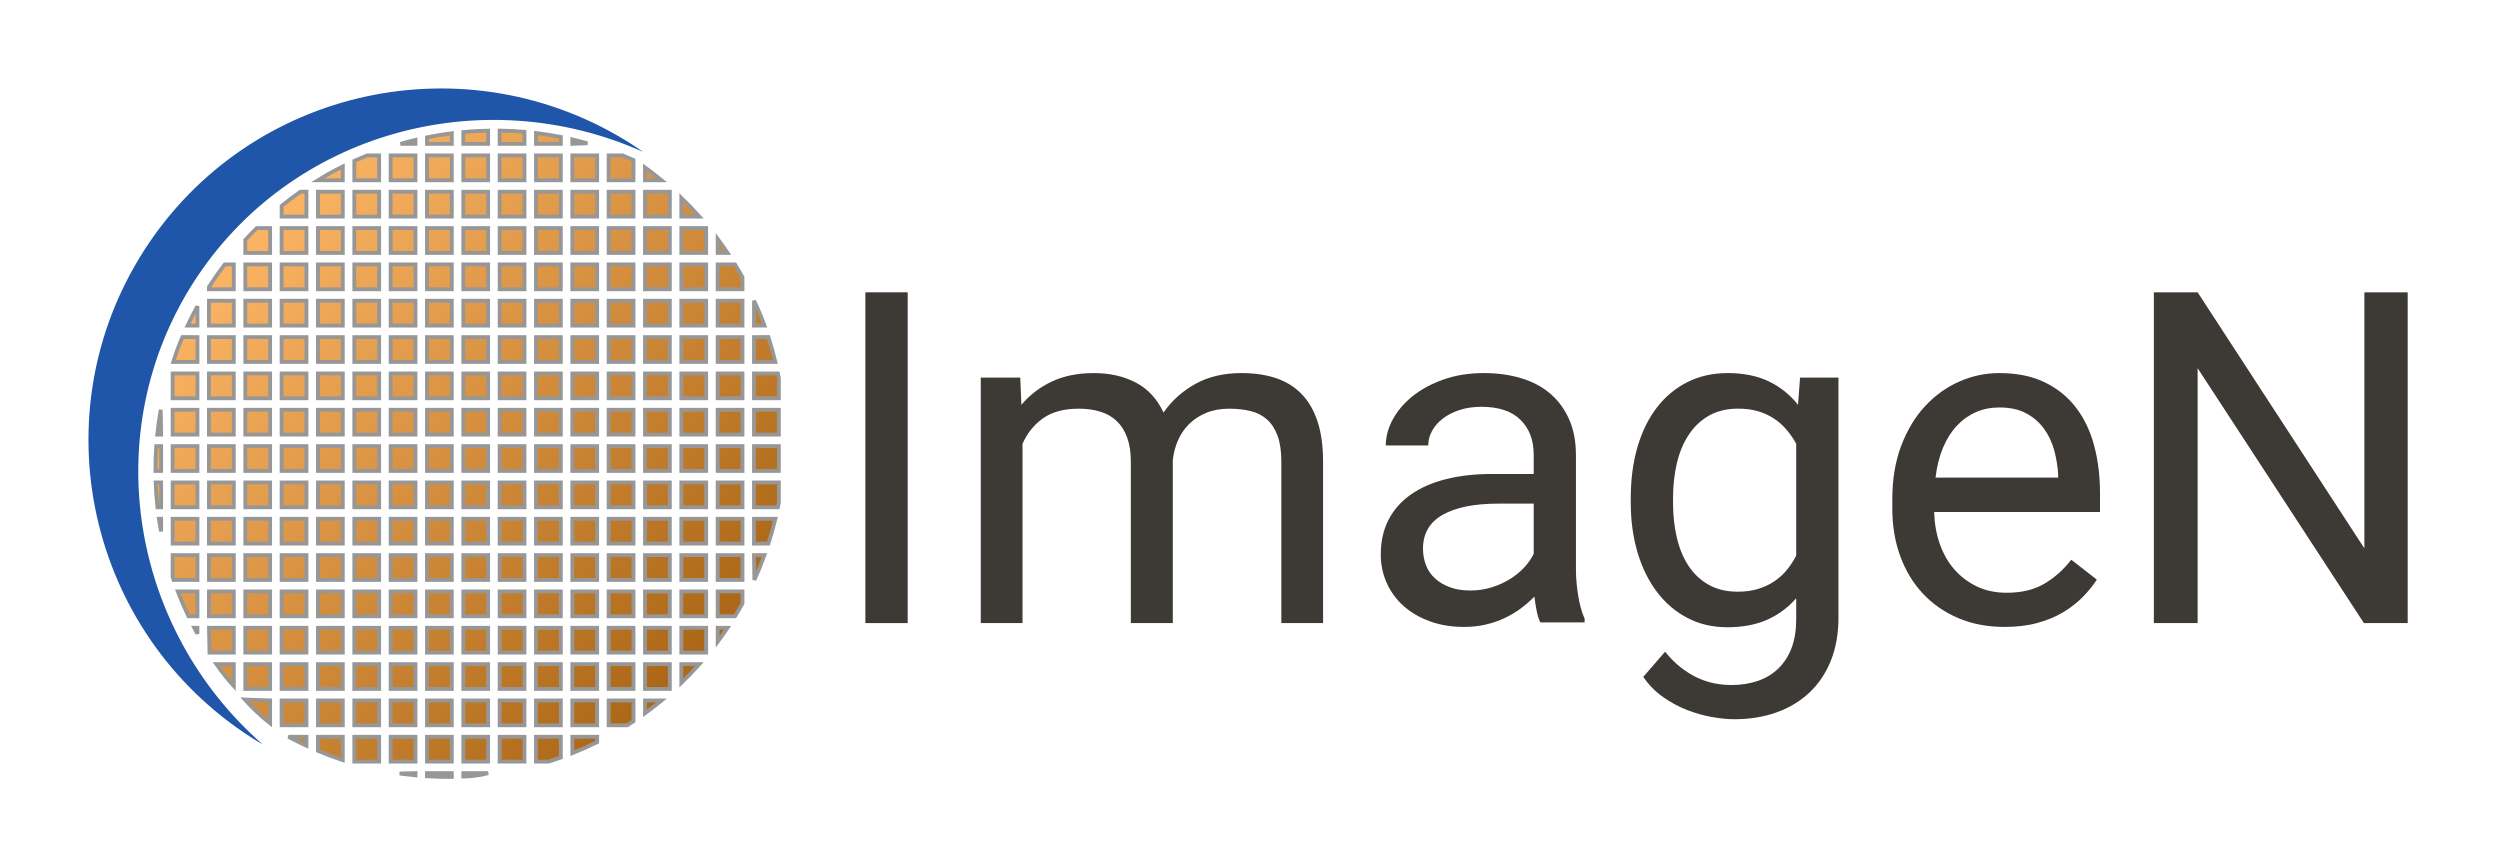
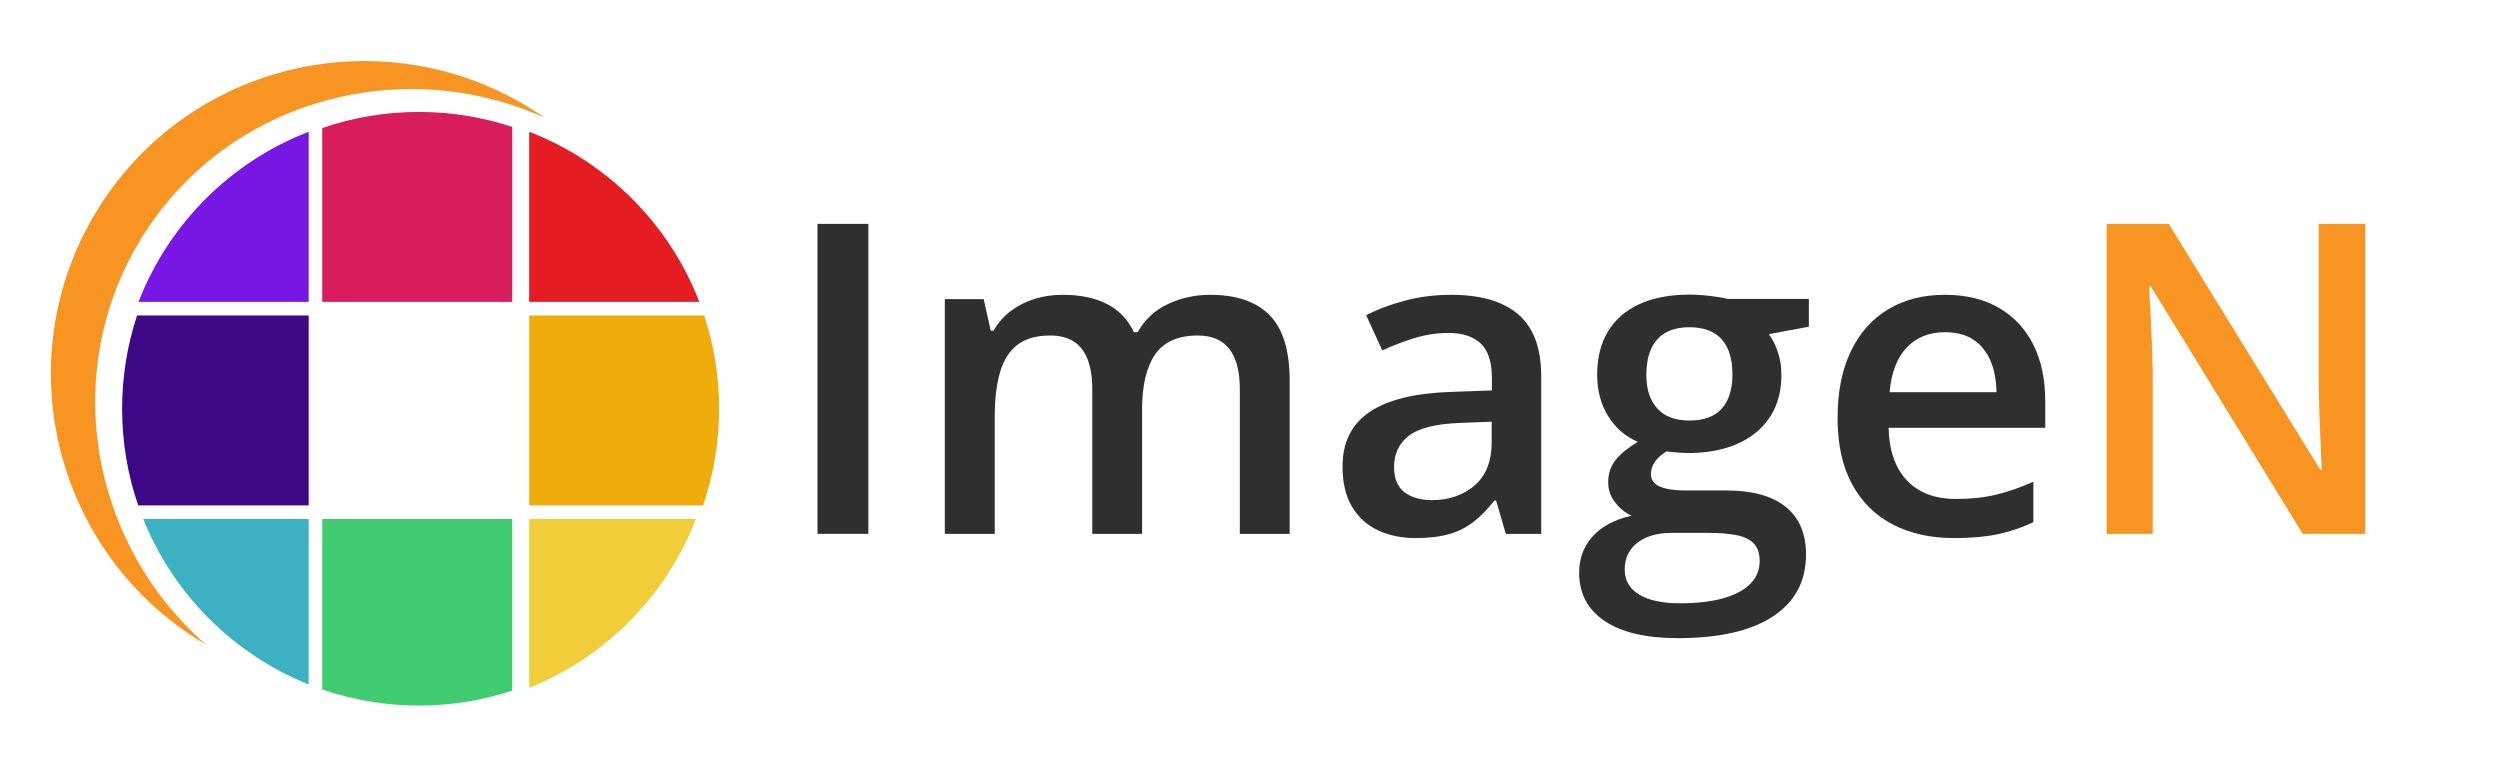
- <svg xmlns="http://www.w3.org/2000/svg" width="650px" height="225px" viewBox="0 0 650 225" version="1.1">
-   <defs>
-     <linearGradient x1="16.948%" y1="15.182%" x2="85.742%" y2="80.872%" id="linearGradient-1">
-       <stop stop-color="#FAB464" offset="0%" />
-       <stop stop-color="#AD6817" offset="100%" />
-     </linearGradient>
-   </defs>
-   <g id="imagen-horizontal-logo" stroke="none" stroke-width="1" fill="none" fill-rule="evenodd">
-     <g id="Mark" transform="translate(23, 23)">
-       <path d="M94.471,178.011 L94.471,178.994 C94.141,178.998 93.81,179 93.479,179 C91.643,179 89.82,178.943 88.012,178.832 L88.012,178.011 L94.471,178.011 Z M103.919,178.011 C101.789,178.637 99.635,178.814 97.461,178.911 L97.46,178.011 Z M85.023,178.011 L85.023,178.597 C83.864,178.486 82.712,178.352 81.567,178.196 L80.911,178.102 L85.023,178.011 Z M122.813,168.564 L122.814,173.962 C121.764,174.336 120.704,174.69 119.636,175.024 L116.355,175.022 L116.355,168.564 L122.813,168.564 Z M113.366,168.564 L113.366,175.022 L106.907,175.022 L106.907,168.564 L113.366,168.564 Z M103.918,168.564 L103.918,175.022 L97.46,175.022 L97.46,168.564 L103.918,168.564 Z M94.471,168.564 L94.471,175.022 L88.012,175.022 L88.012,168.564 L94.471,168.564 Z M85.024,168.564 L85.024,175.022 L78.565,175.022 L78.565,168.564 L85.024,168.564 Z M75.576,168.564 L75.576,175.022 L69.118,175.022 L69.118,168.564 L75.576,168.564 Z M66.129,168.564 L66.128,174.641 C63.936,173.92 61.782,173.115 59.67,172.23 L59.67,168.564 L66.129,168.564 Z M132.26,168.564 L132.261,169.959 C130.155,171.002 128.001,171.963 125.803,172.837 L125.802,168.564 L132.26,168.564 Z M56.681,168.564 L56.681,170.91 C55.094,170.174 53.532,169.391 51.998,168.563 L56.681,168.564 Z M141.708,159.116 L141.707,164.522 C141.168,164.879 140.624,165.231 140.076,165.576 L135.249,165.575 L135.249,159.116 L141.708,159.116 Z M40.643,158.878 L47.234,159.116 L47.234,165.065 C44.726,163.109 42.631,161.043 40.643,158.878 Z M132.26,159.116 L132.26,165.575 L125.802,165.575 L125.802,159.116 L132.26,159.116 Z M122.813,159.116 L122.813,165.575 L116.355,165.575 L116.355,159.116 L122.813,159.116 Z M113.366,159.116 L113.366,165.575 L106.907,165.575 L106.907,159.116 L113.366,159.116 Z M103.918,159.116 L103.918,165.575 L97.46,165.575 L97.46,159.116 L103.918,159.116 Z M94.471,159.116 L94.471,165.575 L88.012,165.575 L88.012,159.116 L94.471,159.116 Z M85.024,159.116 L85.024,165.575 L78.565,165.575 L78.565,159.116 L85.024,159.116 Z M75.576,159.116 L75.576,165.575 L69.118,165.575 L69.118,159.116 L75.576,159.116 Z M66.129,159.116 L66.129,165.575 L59.67,165.575 L59.67,159.116 L66.129,159.116 Z M56.681,159.116 L56.681,165.575 L50.223,165.575 L50.223,159.116 L56.681,159.116 Z M144.697,159.116 L149.022,159.118 C147.616,160.273 146.174,161.386 144.697,162.454 L144.697,159.116 Z M151.155,149.669 L151.155,156.127 L144.697,156.127 L144.697,149.669 L151.155,149.669 Z M141.708,149.669 L141.708,156.127 L135.249,156.127 L135.249,149.669 L141.708,149.669 Z M132.26,149.669 L132.26,156.127 L125.802,156.127 L125.802,149.669 L132.26,149.669 Z M122.813,149.669 L122.813,156.127 L116.355,156.127 L116.355,149.669 L122.813,149.669 Z M113.366,149.669 L113.366,156.127 L106.907,156.127 L106.907,149.669 L113.366,149.669 Z M103.918,149.669 L103.918,156.127 L97.46,156.127 L97.46,149.669 L103.918,149.669 Z M94.471,149.669 L94.471,156.127 L88.012,156.127 L88.012,149.669 L94.471,149.669 Z M85.024,149.669 L85.024,156.127 L78.565,156.127 L78.565,149.669 L85.024,149.669 Z M75.576,149.669 L75.576,156.127 L69.118,156.127 L69.118,149.669 L75.576,149.669 Z M66.129,149.669 L66.129,156.127 L59.67,156.127 L59.67,149.669 L66.129,149.669 Z M56.681,149.669 L56.681,156.127 L50.223,156.127 L50.223,149.669 L56.681,149.669 Z M47.234,149.669 L47.234,156.127 L40.776,156.127 L40.776,149.669 L47.234,149.669 Z M37.787,149.669 L37.787,155.373 C36.092,153.533 34.625,151.631 33.253,149.67 L37.787,149.669 Z M154.144,149.669 L158.849,149.671 C157.344,151.36 155.775,152.991 154.145,154.559 L154.144,149.669 Z M160.602,140.222 L160.602,146.68 L154.144,146.68 L154.144,140.222 L160.602,140.222 Z M151.155,140.222 L151.155,146.68 L144.697,146.68 L144.697,140.222 L151.155,140.222 Z M141.708,140.222 L141.708,146.68 L135.249,146.68 L135.249,140.222 L141.708,140.222 Z M132.26,140.222 L132.26,146.68 L125.802,146.68 L125.802,140.222 L132.26,140.222 Z M122.813,140.222 L122.813,146.68 L116.355,146.68 L116.355,140.222 L122.813,140.222 Z M113.366,140.222 L113.366,146.68 L106.907,146.68 L106.907,140.222 L113.366,140.222 Z M103.918,140.222 L103.918,146.68 L97.46,146.68 L97.46,140.222 L103.918,140.222 Z M94.471,140.222 L94.471,146.68 L88.012,146.68 L88.012,140.222 L94.471,140.222 Z M85.024,140.222 L85.024,146.68 L78.565,146.68 L78.565,140.222 L85.024,140.222 Z M75.576,140.222 L75.576,146.68 L69.118,146.68 L69.118,140.222 L75.576,140.222 Z M66.129,140.222 L66.129,146.68 L59.67,146.68 L59.67,140.222 L66.129,140.222 Z M56.681,140.222 L56.681,146.68 L50.223,146.68 L50.223,140.222 L56.681,140.222 Z M47.234,140.222 L47.234,146.68 L40.776,146.68 L40.776,140.222 L47.234,140.222 Z M37.787,140.222 L37.787,146.68 L31.471,146.681 L31.339,140.222 L37.787,140.222 Z M163.592,140.222 L166.175,140.222 C165.345,141.459 164.483,142.673 163.592,143.864 L163.592,140.222 Z M28.339,140.222 L28.339,141.779 C28.054,141.263 27.775,140.744 27.5,140.222 L28.339,140.222 Z M170.05,130.774 L170.052,133.887 C169.424,135.018 168.772,136.133 168.097,137.233 L163.591,137.233 L163.591,130.774 L170.05,130.774 Z M160.602,130.774 L160.602,137.233 L154.144,137.233 L154.144,130.774 L160.602,130.774 Z M151.155,130.774 L151.155,137.233 L144.697,137.233 L144.697,130.774 L151.155,130.774 Z M141.708,130.774 L141.708,137.233 L135.249,137.233 L135.249,130.774 L141.708,130.774 Z M132.26,130.774 L132.26,137.233 L125.802,137.233 L125.802,130.774 L132.26,130.774 Z M122.813,130.774 L122.813,137.233 L116.355,137.233 L116.355,130.774 L122.813,130.774 Z M113.366,130.774 L113.366,137.233 L106.907,137.233 L106.907,130.774 L113.366,130.774 Z M103.918,130.774 L103.918,137.233 L97.46,137.233 L97.46,130.774 L103.918,130.774 Z M94.471,130.774 L94.471,137.233 L88.012,137.233 L88.012,130.774 L94.471,130.774 Z M85.024,130.774 L85.024,137.233 L78.565,137.233 L78.565,130.774 L85.024,130.774 Z M75.576,130.774 L75.576,137.233 L69.118,137.233 L69.118,130.774 L75.576,130.774 Z M66.129,130.774 L66.129,137.233 L59.67,137.233 L59.67,130.774 L66.129,130.774 Z M56.681,130.774 L56.681,137.233 L50.223,137.233 L50.223,130.774 L56.681,130.774 Z M47.234,130.774 L47.234,137.233 L40.776,137.233 L40.776,130.774 L47.234,130.774 Z M37.787,130.774 L37.787,137.233 L31.328,137.233 L31.328,130.774 L37.787,130.774 Z M28.339,130.774 L28.339,137.233 L26,137.233 C24.991,135.125 24.064,132.971 23.223,130.775 L28.339,130.774 Z M175.771,121.327 C174.975,123.522 174.093,125.676 173.131,127.785 L173.039,121.327 Z M170.05,121.327 L170.05,127.785 L163.591,127.785 L163.591,121.327 L170.05,121.327 Z M160.602,121.327 L160.602,127.785 L154.144,127.785 L154.144,121.327 L160.602,121.327 Z M151.155,121.327 L151.155,127.785 L144.697,127.785 L144.697,121.327 L151.155,121.327 Z M141.708,121.327 L141.708,127.785 L135.249,127.785 L135.249,121.327 L141.708,121.327 Z M132.26,121.327 L132.26,127.785 L125.802,127.785 L125.802,121.327 L132.26,121.327 Z M122.813,121.327 L122.813,127.785 L116.355,127.785 L116.355,121.327 L122.813,121.327 Z M113.366,121.327 L113.366,127.785 L106.907,127.785 L106.907,121.327 L113.366,121.327 Z M103.918,121.327 L103.918,127.785 L97.46,127.785 L97.46,121.327 L103.918,121.327 Z M94.471,121.327 L94.471,127.785 L88.012,127.785 L88.012,121.327 L94.471,121.327 Z M85.024,121.327 L85.024,127.785 L78.565,127.785 L78.565,121.327 L85.024,121.327 Z M75.576,121.327 L75.576,127.785 L69.118,127.785 L69.118,121.327 L75.576,121.327 Z M66.129,121.327 L66.129,127.785 L59.67,127.785 L59.67,121.327 L66.129,121.327 Z M56.681,121.327 L56.681,127.785 L50.223,127.785 L50.223,121.327 L56.681,121.327 Z M47.234,121.327 L47.234,127.785 L40.776,127.785 L40.776,121.327 L47.234,121.327 Z M37.787,121.327 L37.787,127.785 L31.328,127.785 L31.328,121.327 L37.787,121.327 Z M28.339,121.327 L28.339,127.785 L22.139,127.785 C22.052,127.531 21.966,127.275 21.881,127.02 L21.881,121.327 L28.339,121.327 Z M178.601,111.879 C178.079,114.066 177.476,116.22 176.793,118.339 L173.039,118.338 L173.039,111.879 Z M18.892,111.879 L18.892,115.181 C18.655,114.087 18.47,112.987 18.31,111.879 L18.892,111.879 Z M170.05,111.879 L170.05,118.338 L163.591,118.338 L163.591,111.879 L170.05,111.879 Z M160.602,111.879 L160.602,118.338 L154.144,118.338 L154.144,111.879 L160.602,111.879 Z M151.155,111.879 L151.155,118.338 L144.697,118.338 L144.697,111.879 L151.155,111.879 Z M141.708,111.879 L141.708,118.338 L135.249,118.338 L135.249,111.879 L141.708,111.879 Z M132.26,111.879 L132.26,118.338 L125.802,118.338 L125.802,111.879 L132.26,111.879 Z M122.813,111.879 L122.813,118.338 L116.355,118.338 L116.355,111.879 L122.813,111.879 Z M113.366,111.879 L113.366,118.338 L106.907,118.338 L106.907,111.879 L113.366,111.879 Z M103.918,111.879 L103.918,118.338 L97.46,118.338 L97.46,111.879 L103.918,111.879 Z M94.471,111.879 L94.471,118.338 L88.012,118.338 L88.012,111.879 L94.471,111.879 Z M85.024,111.879 L85.024,118.338 L78.565,118.338 L78.565,111.879 L85.024,111.879 Z M75.576,111.879 L75.576,118.338 L69.118,118.338 L69.118,111.879 L75.576,111.879 Z M66.129,111.879 L66.129,118.338 L59.67,118.338 L59.67,111.879 L66.129,111.879 Z M56.681,111.879 L56.681,118.338 L50.223,118.338 L50.223,111.879 L56.681,111.879 Z M47.234,111.879 L47.234,118.338 L40.776,118.338 L40.776,111.879 L47.234,111.879 Z M37.787,111.879 L37.787,118.338 L31.328,118.338 L31.328,111.879 L37.787,111.879 Z M28.339,111.879 L28.339,118.338 L21.881,118.338 L21.881,111.879 L28.339,111.879 Z M179.497,102.432 L179.5,107.65 C179.423,108.065 179.342,108.479 179.259,108.892 L173.039,108.891 L173.039,102.432 L179.497,102.432 Z M18.892,102.432 L18.892,108.891 L17.932,108.891 C17.699,106.76 17.542,104.606 17.464,102.433 L18.892,102.432 Z M170.05,102.432 L170.05,108.891 L163.591,108.891 L163.591,102.432 L170.05,102.432 Z M160.602,102.432 L160.602,108.891 L154.144,108.891 L154.144,102.432 L160.602,102.432 Z M151.155,102.432 L151.155,108.891 L144.697,108.891 L144.697,102.432 L151.155,102.432 Z M141.708,102.432 L141.708,108.891 L135.249,108.891 L135.249,102.432 L141.708,102.432 Z M132.26,102.432 L132.26,108.891 L125.802,108.891 L125.802,102.432 L132.26,102.432 Z M122.813,102.432 L122.813,108.891 L116.355,108.891 L116.355,102.432 L122.813,102.432 Z M113.366,102.432 L113.366,108.891 L106.907,108.891 L106.907,102.432 L113.366,102.432 Z M103.918,102.432 L103.918,108.891 L97.46,108.891 L97.46,102.432 L103.918,102.432 Z M94.471,102.432 L94.471,108.891 L88.012,108.891 L88.012,102.432 L94.471,102.432 Z M85.024,102.432 L85.024,108.891 L78.565,108.891 L78.565,102.432 L85.024,102.432 Z M75.576,102.432 L75.576,108.891 L69.118,108.891 L69.118,102.432 L75.576,102.432 Z M66.129,102.432 L66.129,108.891 L59.67,108.891 L59.67,102.432 L66.129,102.432 Z M56.681,102.432 L56.681,108.891 L50.223,108.891 L50.223,102.432 L56.681,102.432 Z M47.234,102.432 L47.234,108.891 L40.776,108.891 L40.776,102.432 L47.234,102.432 Z M37.787,102.432 L37.787,108.891 L31.328,108.891 L31.328,102.432 L37.787,102.432 Z M28.339,102.432 L28.339,108.891 L21.881,108.891 L21.881,102.432 L28.339,102.432 Z M179.497,92.985 L179.497,99.443 L173.039,99.443 L173.039,92.985 L179.497,92.985 Z M170.05,92.985 L170.05,99.443 L163.591,99.443 L163.591,92.985 L170.05,92.985 Z M160.602,92.985 L160.602,99.443 L154.144,99.443 L154.144,92.985 L160.602,92.985 Z M151.155,92.985 L151.155,99.443 L144.697,99.443 L144.697,92.985 L151.155,92.985 Z M141.708,92.985 L141.708,99.443 L135.249,99.443 L135.249,92.985 L141.708,92.985 Z M132.26,92.985 L132.26,99.443 L125.802,99.443 L125.802,92.985 L132.26,92.985 Z M122.813,92.985 L122.813,99.443 L116.355,99.443 L116.355,92.985 L122.813,92.985 Z M113.366,92.985 L113.366,99.443 L106.907,99.443 L106.907,92.985 L113.366,92.985 Z M103.918,92.985 L103.918,99.443 L97.46,99.443 L97.46,92.985 L103.918,92.985 Z M94.471,92.985 L94.471,99.443 L88.012,99.443 L88.012,92.985 L94.471,92.985 Z M85.024,92.985 L85.024,99.443 L78.565,99.443 L78.565,92.985 L85.024,92.985 Z M75.576,92.985 L75.576,99.443 L69.118,99.443 L69.118,92.985 L75.576,92.985 Z M66.129,92.985 L66.129,99.443 L59.67,99.443 L59.67,92.985 L66.129,92.985 Z M56.681,92.985 L56.681,99.443 L50.223,99.443 L50.223,92.985 L56.681,92.985 Z M47.234,92.985 L47.234,99.443 L40.776,99.443 L40.776,92.985 L47.234,92.985 Z M37.787,92.985 L37.787,99.443 L31.328,99.443 L31.328,92.985 L37.787,92.985 Z M28.339,92.985 L28.339,99.443 L21.881,99.443 L21.881,92.985 L28.339,92.985 Z M17.621,92.984 L18.892,92.984 L18.892,99.443 L17.406,99.443 C17.406,97.108 17.478,95.036 17.621,92.984 Z M170.05,83.537 L170.05,89.996 L163.591,89.996 L163.591,83.537 L170.05,83.537 Z M160.602,83.537 L160.602,89.996 L154.144,89.996 L154.144,83.537 L160.602,83.537 Z M151.155,83.537 L151.155,89.996 L144.697,89.996 L144.697,83.537 L151.155,83.537 Z M141.708,83.537 L141.708,89.996 L135.249,89.996 L135.249,83.537 L141.708,83.537 Z M132.26,83.537 L132.26,89.996 L125.802,89.996 L125.802,83.537 L132.26,83.537 Z M122.813,83.537 L122.813,89.996 L116.355,89.996 L116.355,83.537 L122.813,83.537 Z M113.366,83.537 L113.366,89.996 L106.907,89.996 L106.907,83.537 L113.366,83.537 Z M103.918,83.537 L103.918,89.996 L97.46,89.996 L97.46,83.537 L103.918,83.537 Z M94.471,83.537 L94.471,89.996 L88.012,89.996 L88.012,83.537 L94.471,83.537 Z M85.024,83.537 L85.024,89.996 L78.565,89.996 L78.565,83.537 L85.024,83.537 Z M75.576,83.537 L75.576,89.996 L69.118,89.996 L69.118,83.537 L75.576,83.537 Z M66.129,83.537 L66.129,89.996 L59.67,89.996 L59.67,83.537 L66.129,83.537 Z M56.681,83.537 L56.681,89.996 L50.223,89.996 L50.223,83.537 L56.681,83.537 Z M47.234,83.537 L47.234,89.996 L40.776,89.996 L40.776,83.537 L47.234,83.537 Z M37.787,83.537 L37.787,89.996 L31.328,89.996 L31.328,83.537 L37.787,83.537 Z M28.339,83.537 L28.339,89.996 L21.881,89.996 L21.881,83.537 L28.339,83.537 Z M179.497,83.537 L179.497,89.996 L173.039,89.996 L173.039,83.537 L179.497,83.537 Z M18.791,83.537 L18.892,89.996 L17.88,89.996 C18.105,87.818 18.41,85.665 18.791,83.537 Z M179.259,74.09 C179.342,74.499 179.421,74.909 179.498,75.32 L179.497,80.548 L173.039,80.548 L173.039,74.09 Z M170.05,74.09 L170.05,80.548 L163.591,80.548 L163.591,74.09 L170.05,74.09 Z M160.602,74.09 L160.602,80.548 L154.144,80.548 L154.144,74.09 L160.602,74.09 Z M151.155,74.09 L151.155,80.548 L144.697,80.548 L144.697,74.09 L151.155,74.09 Z M141.708,74.09 L141.708,80.548 L135.249,80.548 L135.249,74.09 L141.708,74.09 Z M132.26,74.09 L132.26,80.548 L125.802,80.548 L125.802,74.09 L132.26,74.09 Z M122.813,74.09 L122.813,80.548 L116.355,80.548 L116.355,74.09 L122.813,74.09 Z M113.366,74.09 L113.366,80.548 L106.907,80.548 L106.907,74.09 L113.366,74.09 Z M103.918,74.09 L103.918,80.548 L97.46,80.548 L97.46,74.09 L103.918,74.09 Z M94.471,74.09 L94.471,80.548 L88.012,80.548 L88.012,74.09 L94.471,74.09 Z M85.024,74.09 L85.024,80.548 L78.565,80.548 L78.565,74.09 L85.024,74.09 Z M75.576,74.09 L75.576,80.548 L69.118,80.548 L69.118,74.09 L75.576,74.09 Z M66.129,74.09 L66.129,80.548 L59.67,80.548 L59.67,74.09 L66.129,74.09 Z M56.681,74.09 L56.681,80.548 L50.223,80.548 L50.223,74.09 L56.681,74.09 Z M47.234,74.09 L47.234,80.548 L40.776,80.548 L40.776,74.09 L47.234,74.09 Z M37.787,74.09 L37.787,80.548 L31.328,80.548 L31.328,74.09 L37.787,74.09 Z M28.339,74.09 L28.339,80.548 L21.881,80.548 L21.881,74.09 L28.339,74.09 Z M176.793,64.642 C177.476,66.761 178.079,68.915 178.601,71.101 L173.039,71.101 L173.039,64.643 Z M170.05,64.643 L170.05,71.101 L163.591,71.101 L163.591,64.643 L170.05,64.643 Z M160.602,64.643 L160.602,71.101 L154.144,71.101 L154.144,64.643 L160.602,64.643 Z M151.155,64.643 L151.155,71.101 L144.697,71.101 L144.697,64.643 L151.155,64.643 Z M141.708,64.643 L141.708,71.101 L135.249,71.101 L135.249,64.643 L141.708,64.643 Z M132.26,64.643 L132.26,71.101 L125.802,71.101 L125.802,64.643 L132.26,64.643 Z M122.813,64.643 L122.813,71.101 L116.355,71.101 L116.355,64.643 L122.813,64.643 Z M113.366,64.643 L113.366,71.101 L106.907,71.101 L106.907,64.643 L113.366,64.643 Z M103.918,64.643 L103.918,71.101 L97.46,71.101 L97.46,64.643 L103.918,64.643 Z M94.471,64.643 L94.471,71.101 L88.012,71.101 L88.012,64.643 L94.471,64.643 Z M85.024,64.643 L85.024,71.101 L78.565,71.101 L78.565,64.643 L85.024,64.643 Z M75.576,64.643 L75.576,71.101 L69.118,71.101 L69.118,64.643 L75.576,64.643 Z M66.129,64.643 L66.129,71.101 L59.67,71.101 L59.67,64.643 L66.129,64.643 Z M56.681,64.643 L56.681,71.101 L50.223,71.101 L50.223,64.643 L56.681,64.643 Z M47.234,64.643 L47.234,71.101 L40.776,71.101 L40.776,64.643 L47.234,64.643 Z M37.787,64.643 L37.787,71.101 L31.328,71.101 L31.328,64.643 L37.787,64.643 Z M24.427,64.642 L28.339,64.643 L28.339,71.101 L22.053,71.101 C22.767,68.764 23.56,66.678 24.427,64.642 Z M173.039,55.195 C174.093,57.304 174.975,59.458 175.771,61.654 L173.039,61.654 Z M170.05,55.195 L170.05,61.654 L163.591,61.654 L163.591,55.195 L170.05,55.195 Z M160.602,55.195 L160.602,61.654 L154.144,61.654 L154.144,55.195 L160.602,55.195 Z M151.155,55.195 L151.155,61.654 L144.697,61.654 L144.697,55.195 L151.155,55.195 Z M141.708,55.195 L141.708,61.654 L135.249,61.654 L135.249,55.195 L141.708,55.195 Z M132.26,55.195 L132.26,61.654 L125.802,61.654 L125.802,55.195 L132.26,55.195 Z M122.813,55.195 L122.813,61.654 L116.355,61.654 L116.355,55.195 L122.813,55.195 Z M113.366,55.195 L113.366,61.654 L106.907,61.654 L106.907,55.195 L113.366,55.195 Z M103.918,55.195 L103.918,61.654 L97.46,61.654 L97.46,55.195 L103.918,55.195 Z M94.471,55.195 L94.471,61.654 L88.012,61.654 L88.012,55.195 L94.471,55.195 Z M85.024,55.195 L85.024,61.654 L78.565,61.654 L78.565,55.195 L85.024,55.195 Z M75.576,55.195 L75.576,61.654 L69.118,61.654 L69.118,55.195 L75.576,55.195 Z M66.129,55.195 L66.129,61.654 L59.67,61.654 L59.67,55.195 L66.129,55.195 Z M56.681,55.195 L56.681,61.654 L50.223,61.654 L50.223,55.195 L56.681,55.195 Z M47.234,55.195 L47.234,61.654 L40.776,61.654 L40.776,55.195 L47.234,55.195 Z M37.787,55.195 L37.787,61.654 L31.328,61.654 L31.328,55.195 L37.787,55.195 Z M28.339,56.616 L28.339,61.654 L25.766,61.654 C26.571,59.944 27.43,58.264 28.339,56.616 Z M163.591,45.748 L168.096,45.748 C168.772,46.847 169.423,47.963 170.051,49.093 L170.05,52.206 L163.591,52.206 L163.591,45.748 Z M160.602,45.748 L160.602,52.206 L154.144,52.206 L154.144,45.748 L160.602,45.748 Z M151.155,45.748 L151.155,52.206 L144.697,52.206 L144.697,45.748 L151.155,45.748 Z M141.708,45.748 L141.708,52.206 L135.249,52.206 L135.249,45.748 L141.708,45.748 Z M132.26,45.748 L132.26,52.206 L125.802,52.206 L125.802,45.748 L132.26,45.748 Z M122.813,45.748 L122.813,52.206 L116.355,52.206 L116.355,45.748 L122.813,45.748 Z M113.366,45.748 L113.366,52.206 L106.907,52.206 L106.907,45.748 L113.366,45.748 Z M103.918,45.748 L103.918,52.206 L97.46,52.206 L97.46,45.748 L103.918,45.748 Z M94.471,45.748 L94.471,52.206 L88.012,52.206 L88.012,45.748 L94.471,45.748 Z M85.024,45.748 L85.024,52.206 L78.565,52.206 L78.565,45.748 L85.024,45.748 Z M75.576,45.748 L75.576,52.206 L69.118,52.206 L69.118,45.748 L75.576,45.748 Z M66.129,45.748 L66.129,52.206 L59.67,52.206 L59.67,45.748 L66.129,45.748 Z M56.681,45.748 L56.681,52.206 L50.223,52.206 L50.223,45.748 L56.681,45.748 Z M47.234,45.748 L47.234,52.206 L40.776,52.206 L40.776,45.748 L47.234,45.748 Z M35.427,45.747 L37.787,45.748 L37.787,52.206 L31.328,52.206 L31.328,51.601 C32.616,49.592 33.984,47.64 35.427,45.747 Z M163.592,39.117 C164.483,40.308 165.344,41.522 166.175,42.759 L163.591,42.759 Z M160.602,36.301 L160.602,42.759 L154.144,42.759 L154.144,36.301 L160.602,36.301 Z M151.155,36.301 L151.155,42.759 L144.697,42.759 L144.697,36.301 L151.155,36.301 Z M141.708,36.301 L141.708,42.759 L135.249,42.759 L135.249,36.301 L141.708,36.301 Z M132.26,36.301 L132.26,42.759 L125.802,42.759 L125.802,36.301 L132.26,36.301 Z M122.813,36.301 L122.813,42.759 L116.355,42.759 L116.355,36.301 L122.813,36.301 Z M113.366,36.301 L113.366,42.759 L106.907,42.759 L106.907,36.301 L113.366,36.301 Z M103.918,36.301 L103.918,42.759 L97.46,42.759 L97.46,36.301 L103.918,36.301 Z M94.471,36.301 L94.471,42.759 L88.012,42.759 L88.012,36.301 L94.471,36.301 Z M85.024,36.301 L85.024,42.759 L78.565,42.759 L78.565,36.301 L85.024,36.301 Z M75.576,36.301 L75.576,42.759 L69.118,42.759 L69.118,36.301 L75.576,36.301 Z M66.129,36.301 L66.129,42.759 L59.67,42.759 L59.67,36.301 L66.129,36.301 Z M56.681,36.301 L56.681,42.759 L50.223,42.759 L50.223,36.301 L56.681,36.301 Z M43.751,36.299 L47.234,36.3 L47.234,42.759 L40.775,42.759 L40.775,39.374 C41.742,38.325 42.735,37.3 43.751,36.299 Z M154.145,28.423 C155.775,29.991 157.344,31.622 158.848,33.311 L154.144,33.312 Z M151.155,26.853 L151.155,33.312 L144.697,33.312 L144.697,26.853 L151.155,26.853 Z M141.708,26.853 L141.708,33.312 L135.249,33.312 L135.249,26.853 L141.708,26.853 Z M132.26,26.853 L132.26,33.312 L125.802,33.312 L125.802,26.853 L132.26,26.853 Z M122.813,26.853 L122.813,33.312 L116.355,33.312 L116.355,26.853 L122.813,26.853 Z M113.366,26.853 L113.366,33.312 L106.907,33.312 L106.907,26.853 L113.366,26.853 Z M103.918,26.853 L103.918,33.312 L97.46,33.312 L97.46,26.853 L103.918,26.853 Z M94.471,26.853 L94.471,33.312 L88.012,33.312 L88.012,26.853 L94.471,26.853 Z M85.024,26.853 L85.024,33.312 L78.565,33.312 L78.565,26.853 L85.024,26.853 Z M75.576,26.853 L75.576,33.312 L69.118,33.312 L69.118,26.853 L75.576,26.853 Z M66.129,26.853 L66.129,33.312 L59.67,33.312 L59.67,26.853 L66.129,26.853 Z M55.1,26.851 L56.681,26.853 L56.681,33.312 L50.223,33.312 L50.222,30.524 C51.804,29.245 53.431,28.02 55.1,26.851 Z M144.696,20.528 C146.173,21.596 147.615,22.708 149.02,23.864 L144.697,23.864 Z M138.875,17.405 C139.828,17.792 140.772,18.195 141.708,18.615 L141.708,23.864 L135.249,23.864 L135.249,17.406 Z M132.26,17.406 L132.26,23.864 L125.802,23.864 L125.802,17.406 L132.26,17.406 Z M122.813,17.406 L122.813,23.864 L116.355,23.864 L116.355,17.406 L122.813,17.406 Z M113.366,17.406 L113.366,23.864 L106.907,23.864 L106.907,17.406 L113.366,17.406 Z M103.918,17.406 L103.918,23.864 L97.46,23.864 L97.46,17.406 L103.918,17.406 Z M94.471,17.406 L94.471,23.864 L88.012,23.864 L88.012,17.406 L94.471,17.406 Z M85.024,17.406 L85.024,23.864 L78.565,23.864 L78.565,17.406 L85.024,17.406 Z M75.576,17.406 L75.576,23.864 L69.118,23.864 L69.118,18.839 C70.215,18.339 71.325,17.861 72.446,17.405 L75.576,17.406 Z M66.127,20.27 L66.129,23.864 L59.67,23.864 C61.766,22.575 63.92,21.378 66.127,20.27 Z M125.802,13.25 C127.12,13.558 128.427,13.895 129.722,14.261 L125.802,14.399 Z M116.355,11.583 C118.533,11.846 120.687,12.189 122.813,12.607 L122.813,14.417 L116.355,14.417 Z M106.905,10.951 L106.957,10.951 C109.113,10.982 111.25,11.09 113.366,11.273 L113.366,14.417 L106.907,14.417 L106.905,10.951 Z M103.918,10.959 L103.918,14.417 L97.46,14.417 L97.46,11.318 C99.592,11.121 101.745,11.001 103.918,10.959 Z M94.471,11.645 L94.471,14.417 L88.012,14.417 L88.012,12.707 C90.138,12.275 92.292,11.92 94.471,11.645 Z M85.023,13.368 L85.023,14.417 L81.134,14.417 C82.418,14.027 83.715,13.682 85.023,13.368 Z" id="Raster" stroke="#979797" fill="url(#linearGradient-1)" />
-       <path d="M144.197,16.49 C143.278,15.853 142.347,15.202 141.39,14.591 C98.636,-12.803 41.81,-0.502 14.481,42.086 C-12.86,84.661 -0.344,141.398 42.41,168.791 C43.366,169.403 44.336,169.976 45.306,170.55 C10.871,140.441 2.361,89.301 27.367,50.333 C52.374,11.366 102.438,-2.235 144.197,16.49 Z" id="Eclipse" fill="#2056A9" />
+ <svg xmlns="http://www.w3.org/2000/svg" width="737px" height="225px" viewBox="0 0 737 225" version="1.1">
+   <g id="imagen-horizontal-logo" stroke="none" fill="none" fill-rule="evenodd" stroke-width="1">
+     <g id="mark" transform="translate(15, 18)">
+       <g id="grid" transform="translate(20, 15)">
+         <path d="M170.158,120.001 C161.414,142.652 143.517,160.752 121.002,169.765 L121,120 Z" id="pixel-3x3" fill="#F2CD3A" />
+         <path d="M116,120 L116.001,170.591 C107.353,173.452 98.107,175 88.5,175 C78.522,175 68.933,173.33 60,170.254 L60,120 L116,120 Z" id="pixel-3x2" fill="#42CC72" />
+         <path d="M56,120 L55.999,168.765 C33.816,159.885 16.115,142.185 7.235,120.002 L56,120 Z" id="pixel-3x1" fill="#3BB1C1" />
+         <path d="M172.591,60 C175.452,68.648 177,77.893 177,87.5 C177,97.479 175.33,107.067 172.253,116.001 L121,116 L121,60 Z" id="pixel-2x3" fill="#EFAD0C" />
+         <path d="M56,60 L56,116 L5.747,116.001 C2.67,107.067 1,97.479 1,87.5 C1,77.893 2.548,68.648 5.409,60 L56,60 Z" id="pixel-2x1" fill="#3C0886" />
+         <path d="M121.001,5.842 C143.987,14.715 162.286,33.014 171.159,56 L121,56 Z" id="pixel-1x3" fill="#E51D22" />
+         <path d="M88.5,0 C98.107,0 107.353,1.548 116.001,4.409 L116,56 L60,56 L60,4.746 C68.933,1.67 78.522,0 88.5,0 Z" id="pixel-1x2" fill="#D91C5C" />
+         <path d="M56,5.841 L56,56 L5.841,56 C14.714,33.014 33.014,14.714 56,5.841 Z" id="pixel-1x1" fill="#7817E4" />
+       </g>
+       <path d="M145.423,16.63 C144.497,15.987 143.557,15.332 142.592,14.715 C99.475,-12.912 42.165,-0.506 14.604,42.444 C-12.97,85.381 -0.347,142.6 42.77,170.226 C43.735,170.843 44.713,171.422 45.691,172 C10.963,141.636 2.381,90.06 27.6,50.761 C52.819,11.462 103.309,-2.254 145.423,16.63 Z" id="Eclipse-Arc" fill="#F89522" />
    </g>
-     <g id="ImageN" transform="translate(225, 76)" fill="#3D3935" fill-rule="nonzero">
-       <polygon id="Path" points="11 86 0 86 0 0 11 0" />
-       <path d="M40.267,22.18 L40.56,29.258 C42.751,26.662 45.4,24.637 48.51,23.182 C51.619,21.727 55.247,21 59.393,21 C63.5,21 67.127,21.816 70.276,23.448 C73.424,25.08 75.84,27.685 77.521,31.263 C79.633,28.196 82.381,25.719 85.764,23.831 C89.148,21.944 93.147,21 97.762,21 C101.165,21 104.176,21.442 106.797,22.327 C109.417,23.212 111.637,24.598 113.456,26.485 C115.275,28.373 116.653,30.772 117.592,33.681 C118.531,36.591 119,40.052 119,44.063 L119,86 L108.146,86 L108.146,44.004 C108.146,41.33 107.824,39.108 107.178,37.338 C106.533,35.569 105.624,34.153 104.45,33.092 C103.277,32.03 101.849,31.293 100.167,30.88 C98.486,30.467 96.628,30.26 94.594,30.26 C92.365,30.26 90.389,30.614 88.668,31.322 C86.947,32.03 85.471,32.984 84.239,34.183 C83.007,35.382 82.029,36.798 81.306,38.43 C80.582,40.062 80.122,41.802 79.927,43.65 L79.927,86 L69.015,86 L69.015,44.063 C69.015,41.585 68.692,39.472 68.046,37.722 C67.401,35.972 66.492,34.547 65.318,33.446 C64.145,32.345 62.727,31.538 61.065,31.027 C59.403,30.516 57.535,30.26 55.462,30.26 C51.59,30.26 48.481,31.106 46.134,32.797 C43.787,34.488 42.027,36.69 40.854,39.403 L40.854,86 L30,86 L30,22.18 L40.267,22.18 Z" id="Path" />
-       <path d="M175.486,85.824 C175.09,85.039 174.774,84.049 174.536,82.853 C174.299,81.657 174.101,80.412 173.943,79.118 C172.914,80.176 171.757,81.186 170.471,82.147 C169.185,83.108 167.78,83.951 166.257,84.676 C164.734,85.402 163.082,85.971 161.301,86.382 C159.521,86.794 157.641,87 155.663,87 C152.379,87 149.401,86.51 146.731,85.529 C144.06,84.549 141.785,83.216 139.905,81.529 C138.026,79.843 136.572,77.853 135.543,75.559 C134.514,73.265 134,70.804 134,68.176 C134,64.765 134.673,61.755 136.018,59.147 C137.363,56.539 139.292,54.353 141.805,52.588 C144.317,50.824 147.354,49.49 150.915,48.588 C154.476,47.686 158.452,47.235 162.844,47.235 L173.765,47.235 L173.765,42.235 C173.765,38.431 172.617,35.402 170.323,33.147 C168.028,30.892 164.645,29.765 160.174,29.765 C158.116,29.765 156.237,30.039 154.535,30.588 C152.834,31.137 151.38,31.873 150.173,32.794 C148.966,33.716 148.027,34.784 147.354,36 C146.681,37.216 146.345,38.49 146.345,39.824 L135.306,39.824 C135.306,37.549 135.909,35.294 137.116,33.059 C138.323,30.824 140.034,28.814 142.25,27.029 C144.465,25.245 147.146,23.794 150.292,22.676 C153.437,21.559 156.949,21 160.826,21 C164.308,21 167.523,21.441 170.471,22.324 C173.419,23.206 175.941,24.539 178.038,26.324 C180.135,28.108 181.777,30.333 182.964,33 C184.151,35.667 184.745,38.784 184.745,42.353 L184.745,71.941 C184.745,74.098 184.933,76.363 185.309,78.735 C185.684,81.108 186.248,83.157 187,84.882 L187,85.824 L175.486,85.824 Z M157.265,77.529 C159.244,77.529 161.103,77.255 162.844,76.706 C164.585,76.157 166.168,75.441 167.592,74.559 C169.017,73.676 170.253,72.667 171.302,71.529 C172.35,70.392 173.171,69.216 173.765,68 L173.765,54.941 L164.625,54.941 C158.334,54.941 153.487,55.912 150.084,57.853 C146.681,59.794 144.98,62.725 144.98,66.647 C144.98,68.176 145.237,69.608 145.751,70.941 C146.266,72.275 147.047,73.422 148.096,74.382 C149.144,75.343 150.43,76.108 151.954,76.676 C153.477,77.245 155.247,77.529 157.265,77.529 Z" id="Shape" />
-       <path d="M199,53.513 C199,48.644 199.581,44.217 200.743,40.231 C201.905,36.245 203.579,32.829 205.765,29.982 C207.951,27.135 210.6,24.927 213.711,23.356 C216.823,21.785 220.328,21 224.228,21 C228.284,21 231.81,21.707 234.803,23.12 C237.796,24.534 240.357,26.576 242.484,29.246 L243.015,22.178 L253,22.178 L253,84.554 C253,88.755 252.34,92.495 251.021,95.774 C249.701,99.053 247.84,101.821 245.438,104.079 C243.035,106.337 240.179,108.055 236.871,109.233 C233.562,110.411 229.899,111 225.882,111 C224.228,111 222.327,110.813 220.181,110.44 C218.034,110.067 215.868,109.459 213.682,108.615 C211.496,107.77 209.398,106.641 207.389,105.228 C205.381,103.814 203.667,102.067 202.249,99.986 L207.921,93.448 C209.26,95.097 210.639,96.471 212.057,97.571 C213.475,98.67 214.903,99.554 216.34,100.221 C217.778,100.889 219.235,101.37 220.712,101.664 C222.189,101.959 223.656,102.106 225.114,102.106 C227.674,102.106 229.998,101.743 232.085,101.016 C234.173,100.29 235.955,99.2 237.432,97.747 C238.909,96.295 240.042,94.518 240.829,92.417 C241.617,90.316 242.011,87.872 242.011,85.084 L242.011,79.547 C239.884,81.982 237.353,83.847 234.419,85.143 C231.485,86.438 228.048,87.086 224.109,87.086 C220.289,87.086 216.833,86.281 213.741,84.671 C210.649,83.062 208.01,80.813 205.824,77.927 C203.638,75.041 201.954,71.625 200.772,67.679 C199.591,63.732 199,59.423 199,54.75 L199,53.513 Z M209.989,54.75 C209.989,57.931 210.314,60.925 210.964,63.732 C211.614,66.54 212.618,68.984 213.977,71.065 C215.336,73.147 217.079,74.796 219.206,76.013 C221.333,77.23 223.873,77.839 226.827,77.839 C228.757,77.839 230.5,77.603 232.056,77.132 C233.612,76.661 235.01,76.013 236.251,75.188 C237.491,74.364 238.584,73.382 239.53,72.243 C240.475,71.105 241.302,69.848 242.011,68.474 L242.011,39.377 C241.302,38.081 240.475,36.874 239.53,35.755 C238.584,34.635 237.491,33.664 236.251,32.839 C235.01,32.014 233.621,31.376 232.085,30.925 C230.549,30.473 228.836,30.247 226.945,30.247 C223.952,30.247 221.392,30.866 219.265,32.103 C217.138,33.34 215.385,35.018 214.007,37.139 C212.628,39.259 211.614,41.723 210.964,44.531 C210.314,47.338 209.989,50.332 209.989,53.513 L209.989,54.75 Z" id="Shape" />
-       <path d="M296.176,87 C291.745,87 287.735,86.235 284.147,84.706 C280.559,83.176 277.49,81.049 274.941,78.324 C272.392,75.598 270.431,72.353 269.059,68.588 C267.686,64.824 267,60.706 267,56.235 L267,53.765 C267,48.588 267.775,43.961 269.324,39.882 C270.873,35.804 272.941,32.373 275.529,29.588 C278.118,26.804 281.078,24.676 284.412,23.206 C287.745,21.735 291.216,21 294.824,21 C299.373,21 303.294,21.794 306.588,23.382 C309.882,24.971 312.598,27.157 314.735,29.941 C316.873,32.725 318.451,36.02 319.471,39.824 C320.49,43.627 321,47.765 321,52.235 L321,57.118 L277.882,57.118 C277.961,60.059 278.441,62.804 279.324,65.353 C280.206,67.902 281.461,70.118 283.088,72 C284.716,73.882 286.676,75.373 288.971,76.471 C291.265,77.569 293.863,78.118 296.765,78.118 C300.608,78.118 303.863,77.333 306.529,75.765 C309.196,74.196 311.529,72.118 313.529,69.529 L320.176,74.706 C319.157,76.275 317.922,77.794 316.471,79.265 C315.02,80.735 313.324,82.049 311.382,83.206 C309.441,84.363 307.216,85.284 304.706,85.971 C302.196,86.657 299.353,87 296.176,87 Z M294.824,29.941 C292.627,29.941 290.608,30.343 288.765,31.147 C286.922,31.951 285.275,33.118 283.824,34.647 C282.373,36.176 281.167,38.078 280.206,40.353 C279.245,42.627 278.588,45.235 278.235,48.176 L310.118,48.176 L310.118,47.353 C310,45.235 309.657,43.137 309.088,41.059 C308.52,38.98 307.637,37.118 306.441,35.471 C305.245,33.824 303.706,32.49 301.824,31.471 C299.941,30.451 297.608,29.941 294.824,29.941 Z" id="Shape" />
-       <polygon id="Path" points="401 86 389.617 86 346.383 19.728 346.383 86 335 86 335 0 346.383 0 389.735 66.567 389.735 0 401 0" />
+     <g id="text-mark" transform="translate(225, 41)">
+       <g id="ImageN" transform="translate(4, -20.625)">
+         <polygon id="Path" fill="#2F2F2F" fill-rule="nonzero" points="12 137 12 45.625 27 45.625 27 137" />
+         <path d="M127.75,66.531 C135.479,66.531 141.318,68.531 145.266,72.531 C149.214,76.531 151.188,82.948 151.188,91.781 L151.188,137 L136.5,137 L136.5,94.406 C136.5,89.135 135.474,85.172 133.422,82.516 C131.37,79.859 128.271,78.531 124.125,78.531 C118.292,78.531 114.094,80.391 111.531,84.109 C108.969,87.828 107.688,93.229 107.688,100.312 L107.688,137 L93,137 L93,94.406 C93,90.885 92.547,87.948 91.641,85.594 C90.734,83.24 89.37,81.474 87.547,80.297 C85.724,79.12 83.406,78.531 80.594,78.531 C76.552,78.531 73.339,79.443 70.953,81.266 C68.568,83.089 66.854,85.781 65.812,89.344 C64.771,92.906 64.25,97.271 64.25,102.438 L64.25,137 L49.531,137 L49.531,67.812 L61,67.812 L63.062,77.125 L63.875,77.125 C65.271,74.729 67.026,72.75 69.141,71.188 C71.255,69.625 73.604,68.458 76.188,67.688 C78.771,66.917 81.458,66.531 84.25,66.531 C89.417,66.531 93.771,67.432 97.312,69.234 C100.854,71.036 103.5,73.802 105.25,77.531 L106.375,77.531 C108.542,73.76 111.557,70.984 115.422,69.203 C119.286,67.422 123.396,66.531 127.75,66.531 Z" id="Path" fill="#2F2F2F" fill-rule="nonzero" />
+         <path d="M198.75,66.531 C207.521,66.531 214.146,68.469 218.625,72.344 C223.104,76.219 225.344,82.25 225.344,90.438 L225.344,137 L214.906,137 L212.062,127.188 L211.562,127.188 C209.604,129.688 207.583,131.755 205.5,133.391 C203.417,135.026 201.016,136.245 198.297,137.047 C195.578,137.849 192.26,138.25 188.344,138.25 C184.198,138.25 180.5,137.49 177.25,135.969 C174,134.448 171.443,132.13 169.578,129.016 C167.714,125.901 166.781,121.948 166.781,117.156 C166.781,110.031 169.438,104.672 174.75,101.078 C180.062,97.484 188.094,95.51 198.844,95.156 L210.812,94.719 L210.812,91.094 C210.812,86.302 209.698,82.885 207.469,80.844 C205.24,78.802 202.115,77.781 198.094,77.781 C194.615,77.781 191.25,78.281 188,79.281 C184.75,80.281 181.583,81.5 178.5,82.938 L173.75,72.562 C177.146,70.792 180.995,69.344 185.297,68.219 C189.599,67.094 194.083,66.531 198.75,66.531 Z M210.75,103.938 L201.844,104.281 C194.49,104.531 189.339,105.781 186.391,108.031 C183.443,110.281 181.969,113.365 181.969,117.281 C181.969,120.698 182.99,123.182 185.031,124.734 C187.073,126.286 189.76,127.062 193.094,127.062 C198.177,127.062 202.391,125.615 205.734,122.719 C209.078,119.823 210.75,115.573 210.75,109.969 L210.75,103.938 Z" id="Shape" fill="#2F2F2F" fill-rule="nonzero" />
+         <path d="M265.625,167.75 C256.25,167.75 249.057,166.062 244.047,162.688 C239.036,159.312 236.531,154.583 236.531,148.5 C236.531,144.25 237.87,140.656 240.547,137.719 C243.224,134.781 247.042,132.76 252,131.656 C250.125,130.823 248.505,129.516 247.141,127.734 C245.776,125.953 245.094,123.99 245.094,121.844 C245.094,119.26 245.828,117.052 247.297,115.219 C248.766,113.385 250.948,111.604 253.844,109.875 C250.219,108.354 247.312,105.849 245.125,102.359 C242.938,98.87 241.844,94.781 241.844,90.094 C241.844,85.094 242.911,80.833 245.047,77.312 C247.182,73.792 250.286,71.104 254.359,69.25 C258.432,67.396 263.375,66.469 269.188,66.469 C270.438,66.469 271.797,66.536 273.266,66.672 C274.734,66.807 276.109,66.974 277.391,67.172 C278.672,67.37 279.646,67.562 280.312,67.75 L304.25,67.75 L304.25,75.938 L292.469,78.125 C293.594,79.708 294.49,81.51 295.156,83.531 C295.823,85.552 296.156,87.75 296.156,90.125 C296.156,97.292 293.693,102.927 288.766,107.031 C283.839,111.135 277.031,113.188 268.344,113.188 C266.281,113.125 264.26,112.958 262.281,112.688 C260.781,113.625 259.641,114.646 258.859,115.75 C258.078,116.854 257.688,118.083 257.688,119.438 C257.688,120.562 258.083,121.474 258.875,122.172 C259.667,122.87 260.839,123.385 262.391,123.719 C263.943,124.052 265.844,124.219 268.094,124.219 L280.062,124.219 C287.625,124.219 293.406,125.823 297.406,129.031 C301.406,132.24 303.406,136.938 303.406,143.125 C303.406,151 300.161,157.073 293.672,161.344 C287.182,165.615 277.833,167.75 265.625,167.75 Z M266.188,157.469 C271.292,157.469 275.594,156.969 279.094,155.969 C282.594,154.969 285.245,153.542 287.047,151.688 C288.849,149.833 289.75,147.625 289.75,145.062 C289.75,142.812 289.182,141.083 288.047,139.875 C286.911,138.667 285.224,137.839 282.984,137.391 C280.745,136.943 277.948,136.719 274.594,136.719 L263.719,136.719 C261.01,136.719 258.62,137.146 256.547,138 C254.474,138.854 252.859,140.089 251.703,141.703 C250.547,143.318 249.969,145.271 249.969,147.562 C249.969,150.729 251.38,153.172 254.203,154.891 C257.026,156.609 261.021,157.469 266.188,157.469 Z M269.062,103.594 C273.333,103.594 276.51,102.417 278.594,100.062 C280.677,97.708 281.719,94.385 281.719,90.094 C281.719,85.427 280.651,81.927 278.516,79.594 C276.38,77.26 273.208,76.094 269,76.094 C264.875,76.094 261.734,77.281 259.578,79.656 C257.422,82.031 256.344,85.542 256.344,90.188 C256.344,94.417 257.422,97.708 259.578,100.062 C261.734,102.417 264.896,103.594 269.062,103.594 Z" id="Shape" fill="#2F2F2F" fill-rule="nonzero" />
+         <path d="M344.344,66.531 C350.49,66.531 355.771,67.797 360.188,70.328 C364.604,72.859 368,76.464 370.375,81.141 C372.75,85.818 373.938,91.406 373.938,97.906 L373.938,105.75 L327.75,105.75 C327.917,112.458 329.724,117.63 333.172,121.266 C336.62,124.901 341.448,126.719 347.656,126.719 C352.052,126.719 356.01,126.292 359.531,125.438 C363.052,124.583 366.688,123.312 370.438,121.625 L370.438,133.562 C366.979,135.188 363.458,136.375 359.875,137.125 C356.292,137.875 352,138.25 347,138.25 C340.208,138.25 334.24,136.932 329.094,134.297 C323.948,131.661 319.932,127.719 317.047,122.469 C314.161,117.219 312.719,110.698 312.719,102.906 C312.719,95.135 314.031,88.542 316.656,83.125 C319.281,77.708 322.964,73.589 327.703,70.766 C332.443,67.943 337.99,66.531 344.344,66.531 Z M344.344,77.562 C339.719,77.562 335.974,79.062 333.109,82.062 C330.245,85.062 328.562,89.458 328.062,95.25 L359.562,95.25 C359.521,91.792 358.948,88.734 357.844,86.078 C356.74,83.422 355.078,81.339 352.859,79.828 C350.641,78.318 347.802,77.562 344.344,77.562 Z" id="Shape" fill="#2F2F2F" fill-rule="nonzero" />
+         <path d="M468.281,137 L449.844,137 L405.062,64.062 L404.531,64.062 C404.677,66.521 404.823,69.13 404.969,71.891 C405.115,74.651 405.245,77.49 405.359,80.406 C405.474,83.323 405.562,86.271 405.625,89.25 L405.625,137 L392.031,137 L392.031,45.625 L410.344,45.625 L455,118.094 L455.438,118.094 C455.354,115.948 455.25,113.505 455.125,110.766 C455,108.026 454.885,105.182 454.781,102.234 C454.677,99.286 454.604,96.448 454.562,93.719 L454.562,45.625 L468.281,45.625 L468.281,137 Z" id="Path" fill="#F89522" fill-rule="nonzero" />
+       </g>
    </g>
  </g>
</svg>
